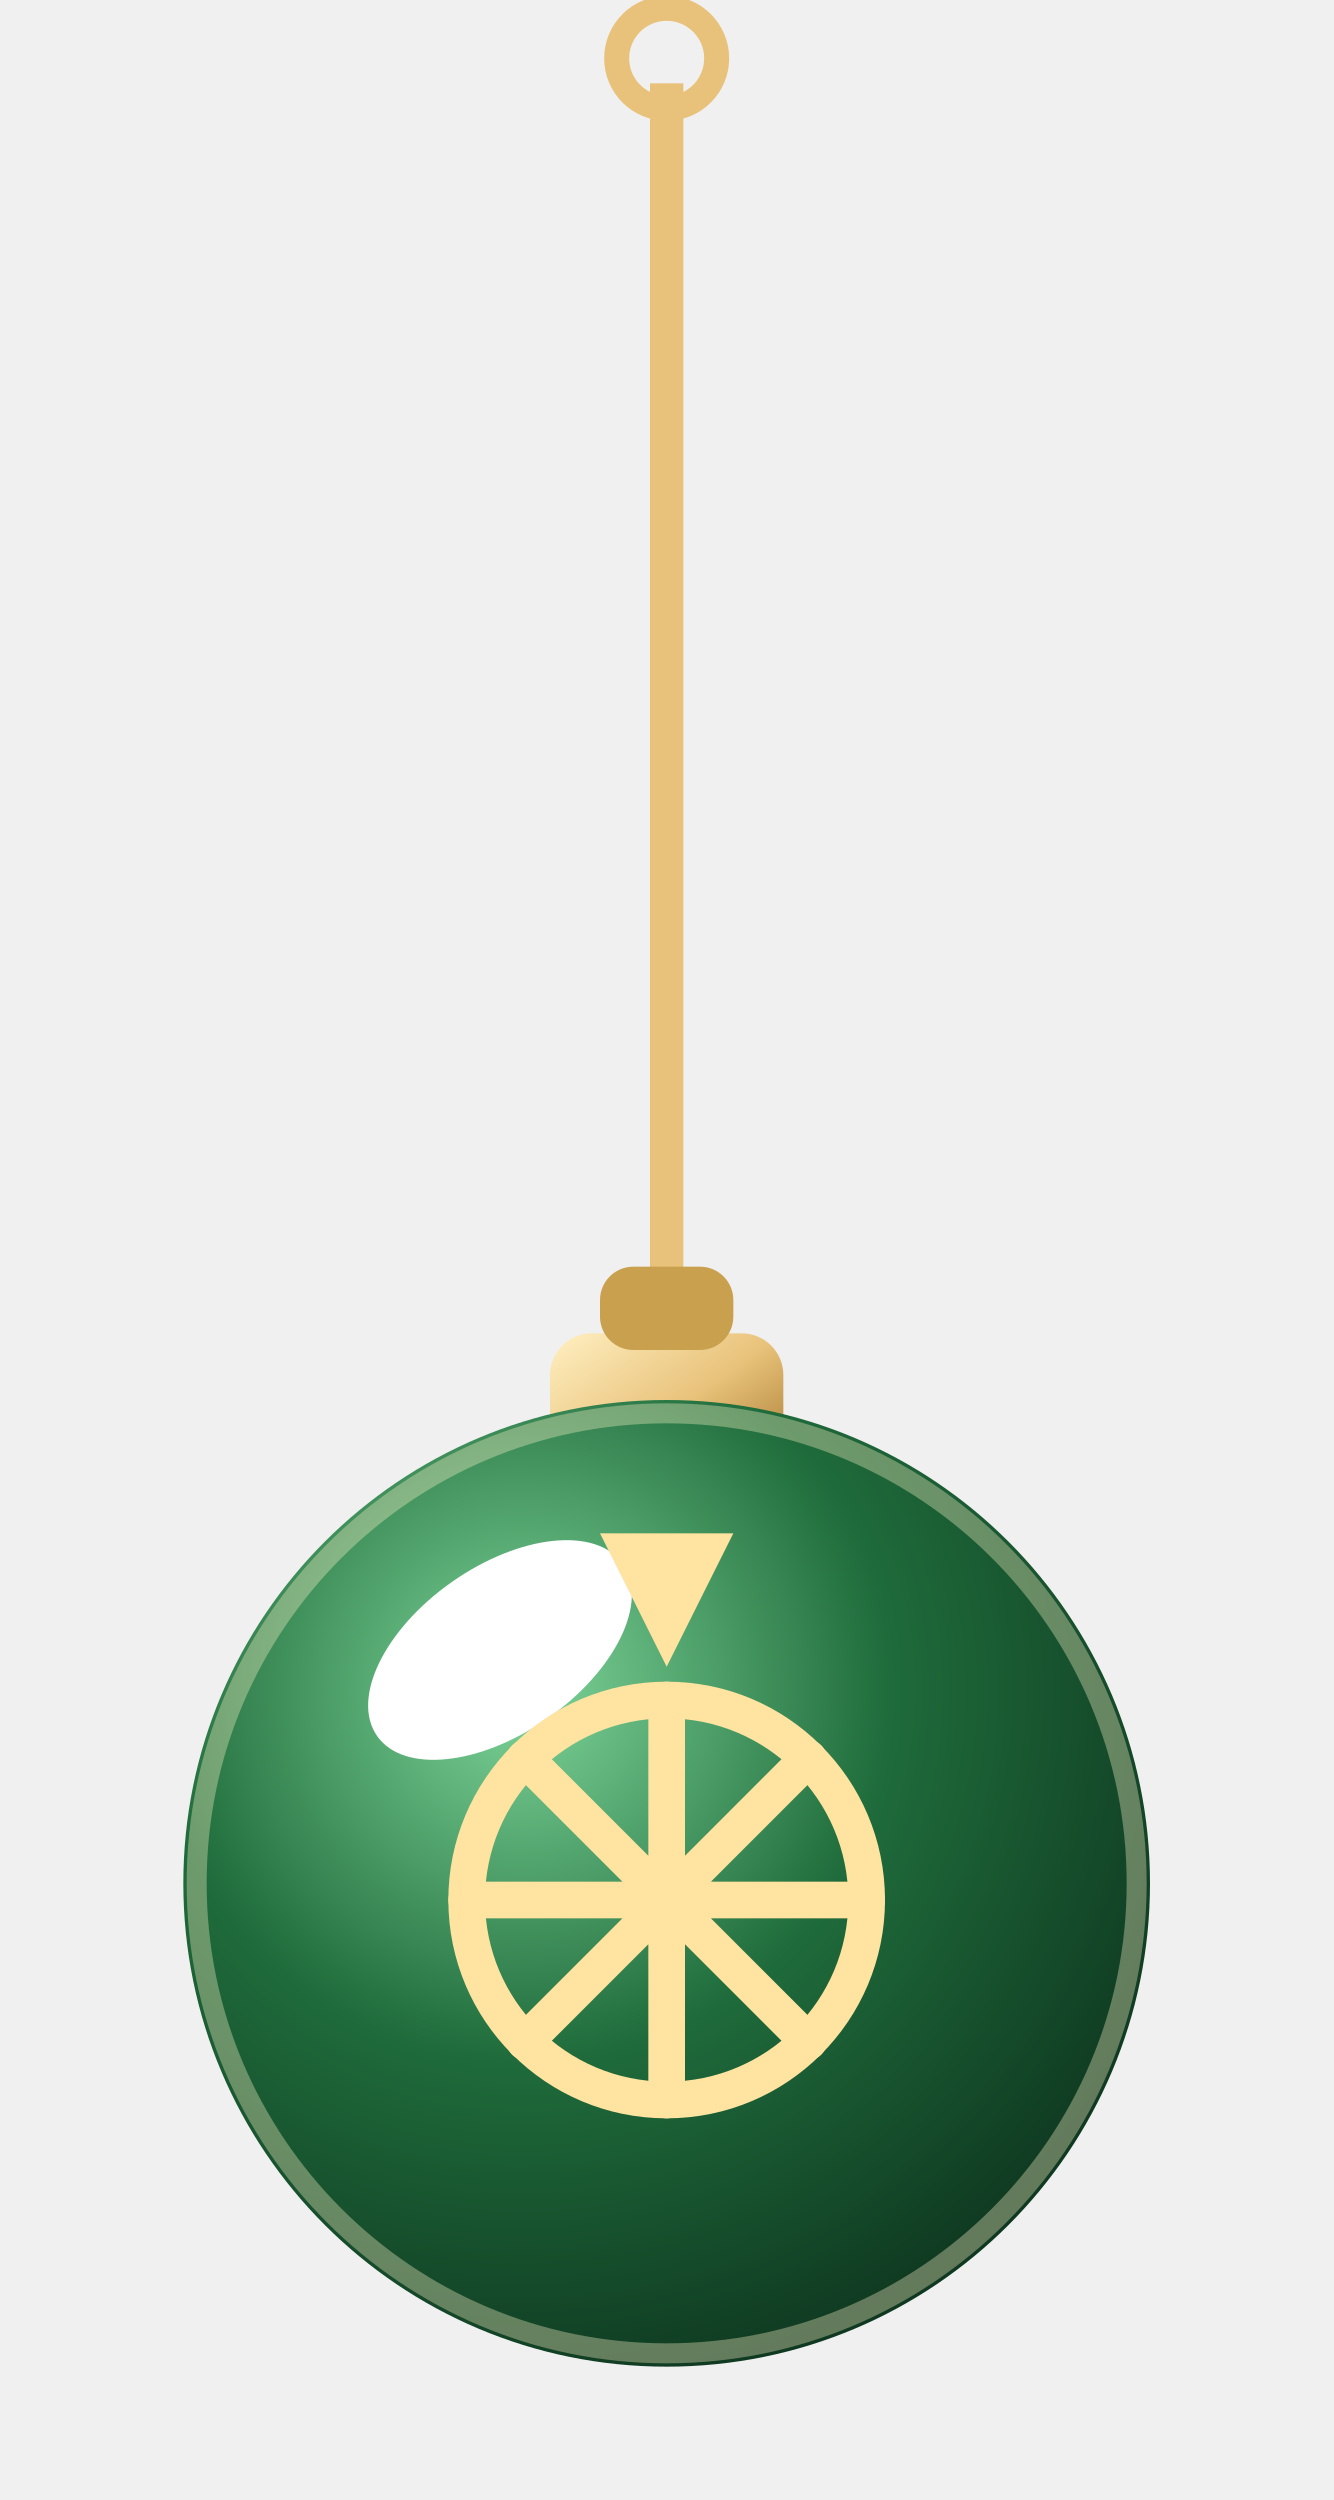
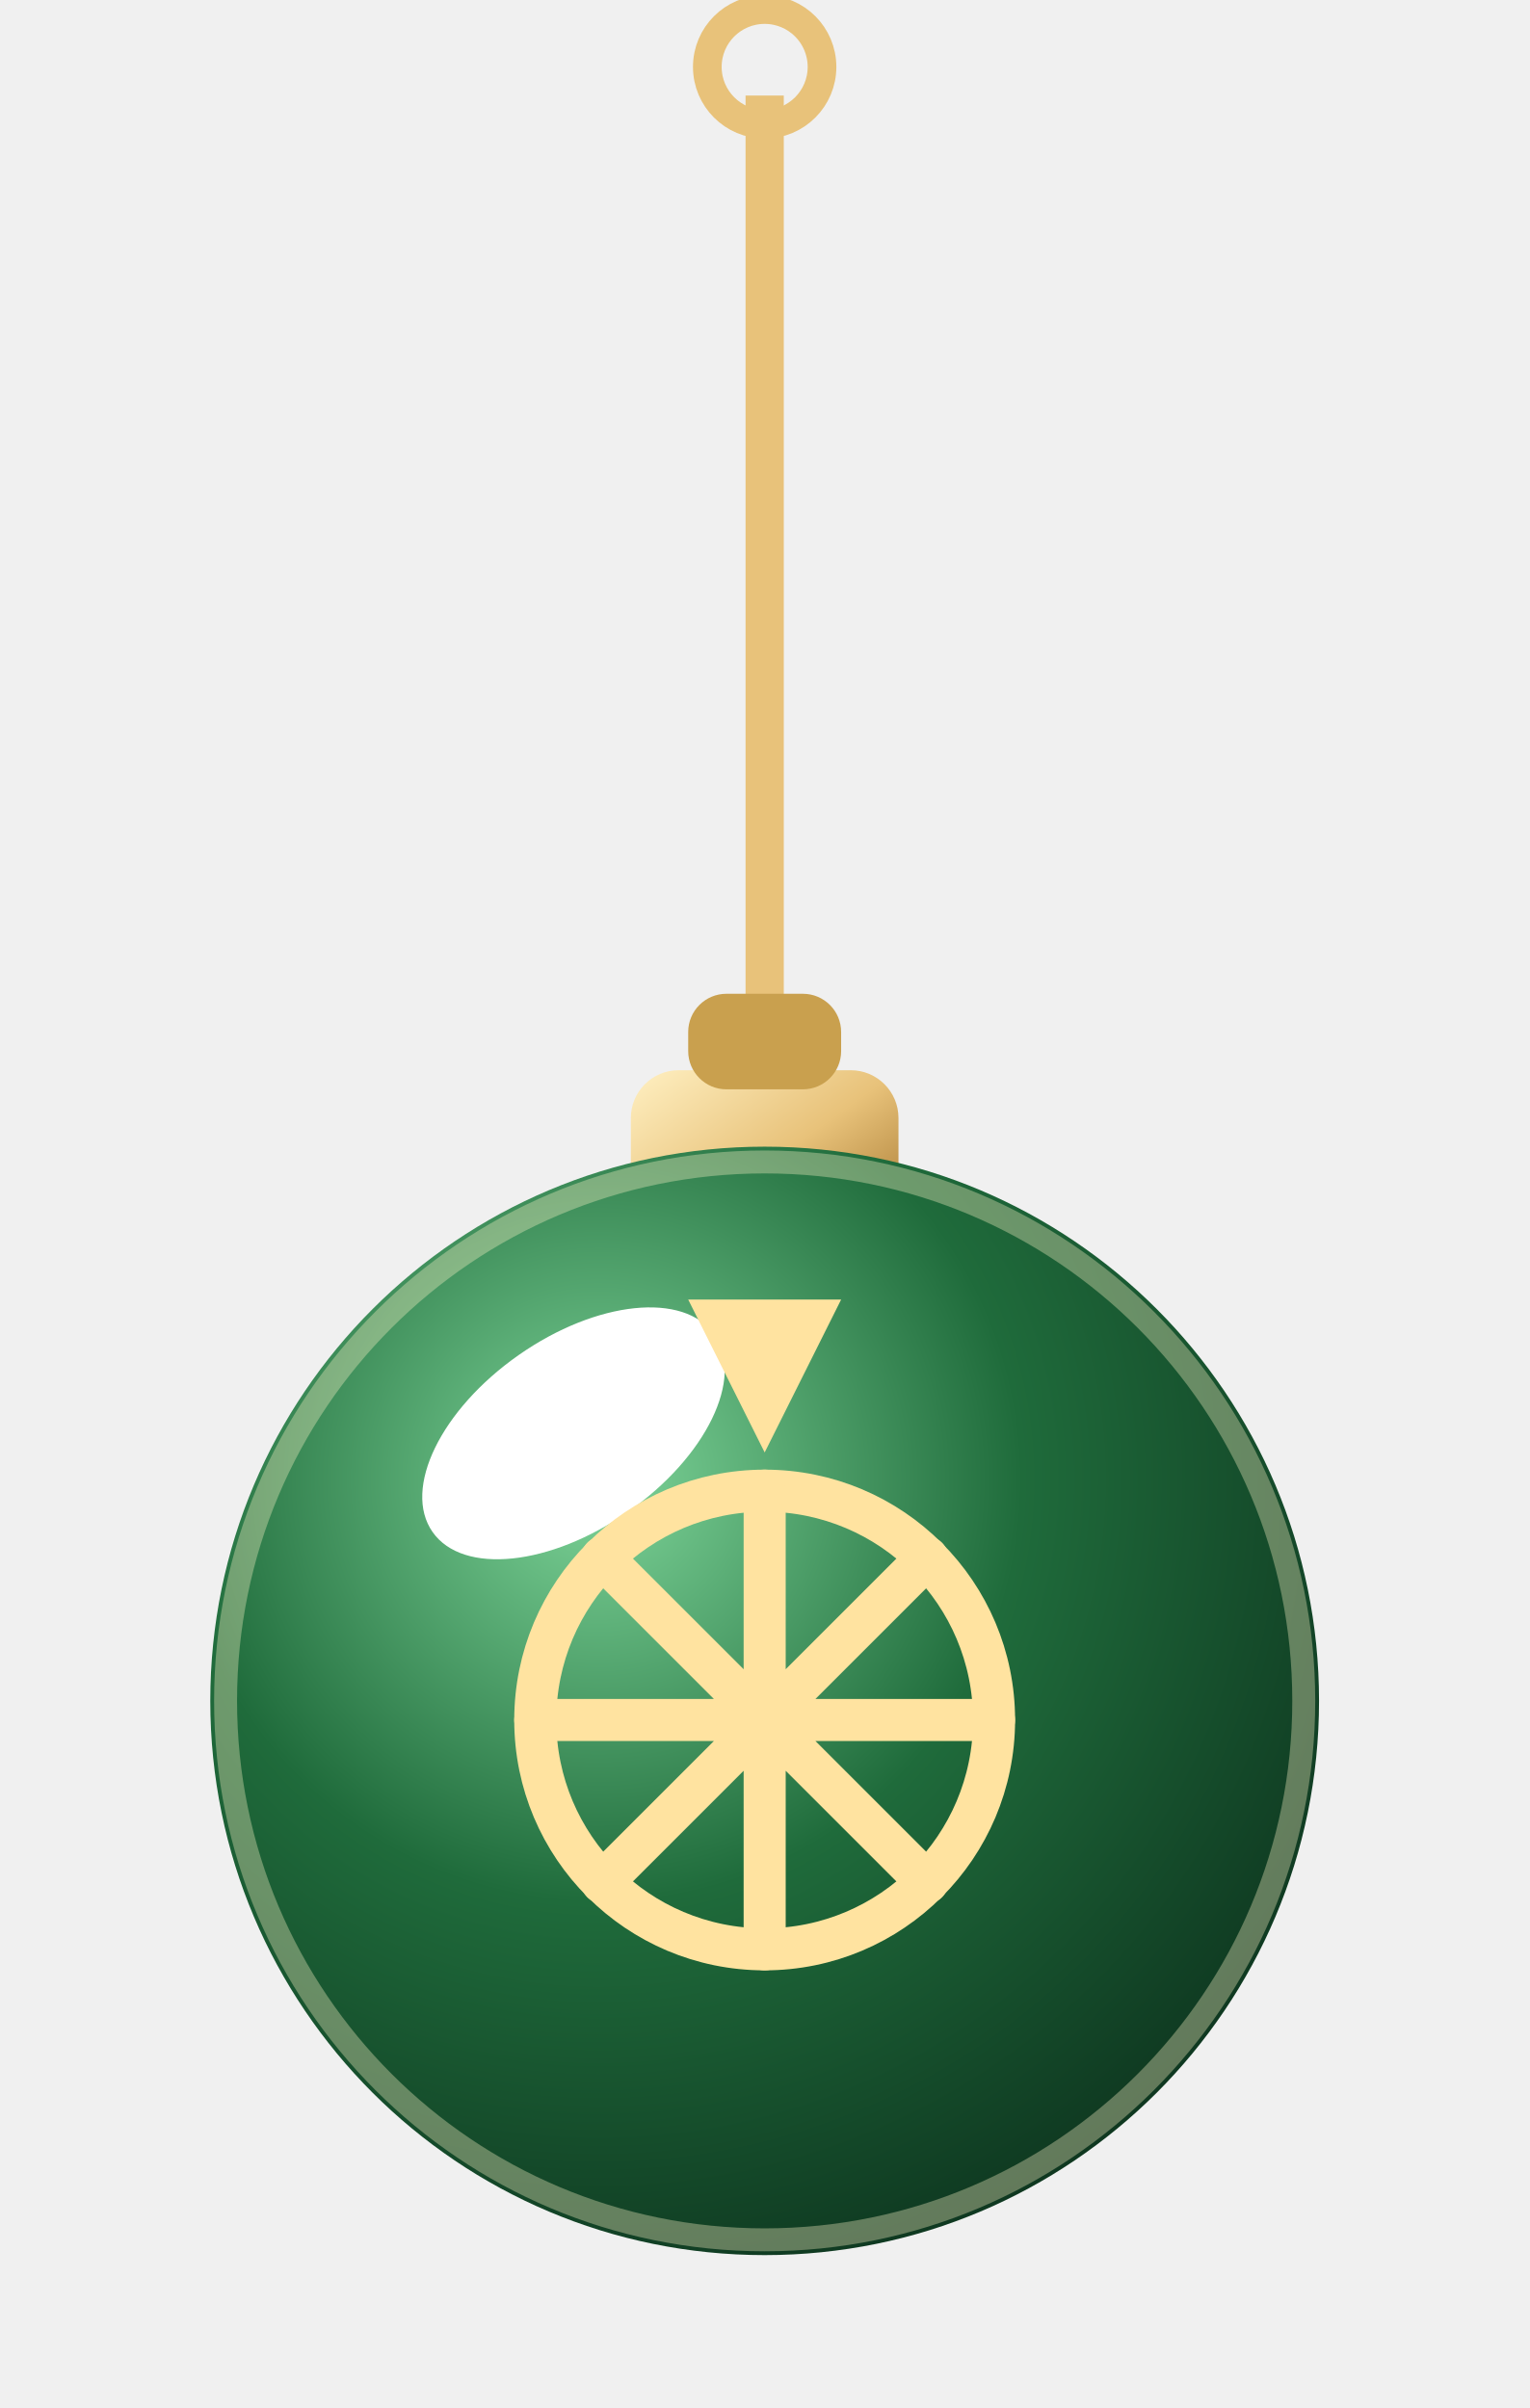
- <svg xmlns="http://www.w3.org/2000/svg" width="80" height="150" viewBox="0 0 80 150">
+ <svg xmlns="http://www.w3.org/2000/svg" width="80" height="126" viewBox="0 0 80 126">
  <defs>
    <radialGradient id="o" cx=".35" cy=".3" r=".85">
      <stop offset="0" stop-color="#7fd69a" />
      <stop offset=".45" stop-color="#1f6b3b" />
      <stop offset="1" stop-color="#0a2a19" />
    </radialGradient>
    <linearGradient id="gd" x1="0" y1="0" x2="1" y2="1">
      <stop offset="0" stop-color="#fff0c2" />
      <stop offset=".5" stop-color="#e8c27a" />
      <stop offset="1" stop-color="#9a6a22" />
    </linearGradient>
    <linearGradient id="sw" x1="0" y1="0" x2="1" y2="0">
      <stop offset="0" stop-color="#fff" stop-opacity="0" />
      <stop offset=".5" stop-color="#fff" stop-opacity=".6" />
      <stop offset="1" stop-color="#fff" stop-opacity="0" />
    </linearGradient>
    <clipPath id="c">
      <circle cx="40" cy="113" r="29" />
    </clipPath>
    <path id="st" d="M0-6L1.4-1.4L6 0L1.4 1.4L0 6L-1.4 1.4L-6 0L-1.4-1.4Z" />
  </defs>
  <g>
    <animateTransform attributeName="transform" type="rotate" values="-4 40 0;4 40 0;-4 40 0" keyTimes="0;.5;1" calcMode="spline" keySplines=".45 0 .55 1;.45 0 .55 1" dur="4.2s" begin="-2.4s" repeatCount="indefinite" />
-     <line x1="40" y1="5" x2="40" y2="83" stroke="#e8c27a" stroke-width="2" />
+     <line x1="40" y1="5" x2="40" y2="59" stroke="#e8c27a" stroke-width="2" />
    <circle cx="40" cy="3.5" r="3" fill="none" stroke="#e8c27a" stroke-width="1.5" />
-     <rect x="33" y="80" width="14" height="10" rx="2.5" fill="url(#gd)" />
-     <rect x="36" y="76" width="8" height="5" rx="2" fill="#c9a04e" />
-     <circle cx="40" cy="113" r="29" fill="url(#o)" />
-     <g clip-path="url(#c)">
-       <rect x="-40" y="73" width="22" height="80" fill="url(#sw)" transform="skewX(-18)">
-         <animateTransform attributeName="transform" type="translate" values="0 0;150 0;150 0" keyTimes="0;.35;1" dur="5.2s" begin="-2.4s" repeatCount="indefinite" />
-       </rect>
+     <rect x="33" y="56" width="14" height="10" rx="2.5" fill="url(#gd)" />
+     <rect x="36" y="52" width="8" height="5" rx="2" fill="#c9a04e" />
+     <g transform="translate(0 -24)">
+       <circle cx="40" cy="113" r="29" fill="url(#o)" />
+       <g clip-path="url(#c)">
+         <rect x="-40" y="73" width="22" height="80" fill="url(#sw)" transform="skewX(-18)">
+           <animateTransform attributeName="transform" type="translate" values="0 0;150 0;150 0" keyTimes="0;.35;1" dur="5.2s" begin="-2.4s" repeatCount="indefinite" />
+         </rect>
+       </g>
+       <ellipse cx="30" cy="99" rx="9" ry="5" fill="#fff" transform="rotate(-35 30 99)">
+         <animate attributeName="opacity" values=".35;.95;.35" dur="3.4s" begin="-2.4s" repeatCount="indefinite" />
+       </ellipse>
+       <circle cx="40" cy="113" r="28.2" fill="none" stroke="#fff3c8" stroke-opacity=".35" stroke-width="1.2" />
+       <g fill="none" stroke="#ffe3a0" stroke-width="2.2" stroke-linecap="round" stroke-linejoin="round">
+         <circle cx="40" cy="114" r="12" />
+         <path d="M40 102V126M28 114H52M31.5 105.5L48.5 122.5M48.5 105.5L31.5 122.5" />
+       </g>
+       <path d="M40 100L36 92H44Z" fill="#ffe3a0" />
+       <circle cx="40" cy="114" r="2.6" fill="#ffe3a0" />
+       <use href="#st" transform="translate(66 92) scale(1)" fill="#fff0c2" opacity="0">
+         <animate attributeName="opacity" values="0;1;0" dur="2.8s" begin="-2.4s" repeatCount="indefinite" />
+       </use>
+       <use href="#st" transform="translate(16 128) scale(.7)" fill="#ffe3a0" opacity="0">
+         <animate attributeName="opacity" values="0;1;0" dur="3.3s" begin="-3.8s" repeatCount="indefinite" />
+       </use>
    </g>
-     <ellipse cx="30" cy="99" rx="9" ry="5" fill="#fff" transform="rotate(-35 30 99)">
-       <animate attributeName="opacity" values=".35;.95;.35" dur="3.4s" begin="-2.4s" repeatCount="indefinite" />
-     </ellipse>
-     <circle cx="40" cy="113" r="28.2" fill="none" stroke="#fff3c8" stroke-opacity=".35" stroke-width="1.2" />
-     <g fill="none" stroke="#ffe3a0" stroke-width="2.2" stroke-linecap="round" stroke-linejoin="round">
-       <circle cx="40" cy="114" r="12" />
-       <path d="M40 102V126M28 114H52M31.5 105.5L48.5 122.5M48.5 105.5L31.5 122.5" />
-     </g>
-     <path d="M40 100L36 92H44Z" fill="#ffe3a0" />
-     <circle cx="40" cy="114" r="2.6" fill="#ffe3a0" />
-     <use href="#st" transform="translate(66 92) scale(1)" fill="#fff0c2" opacity="0">
-       <animate attributeName="opacity" values="0;1;0" dur="2.8s" begin="-2.4s" repeatCount="indefinite" />
-     </use>
-     <use href="#st" transform="translate(16 128) scale(.7)" fill="#ffe3a0" opacity="0">
-       <animate attributeName="opacity" values="0;1;0" dur="3.3s" begin="-3.8s" repeatCount="indefinite" />
-     </use>
  </g>
</svg>
